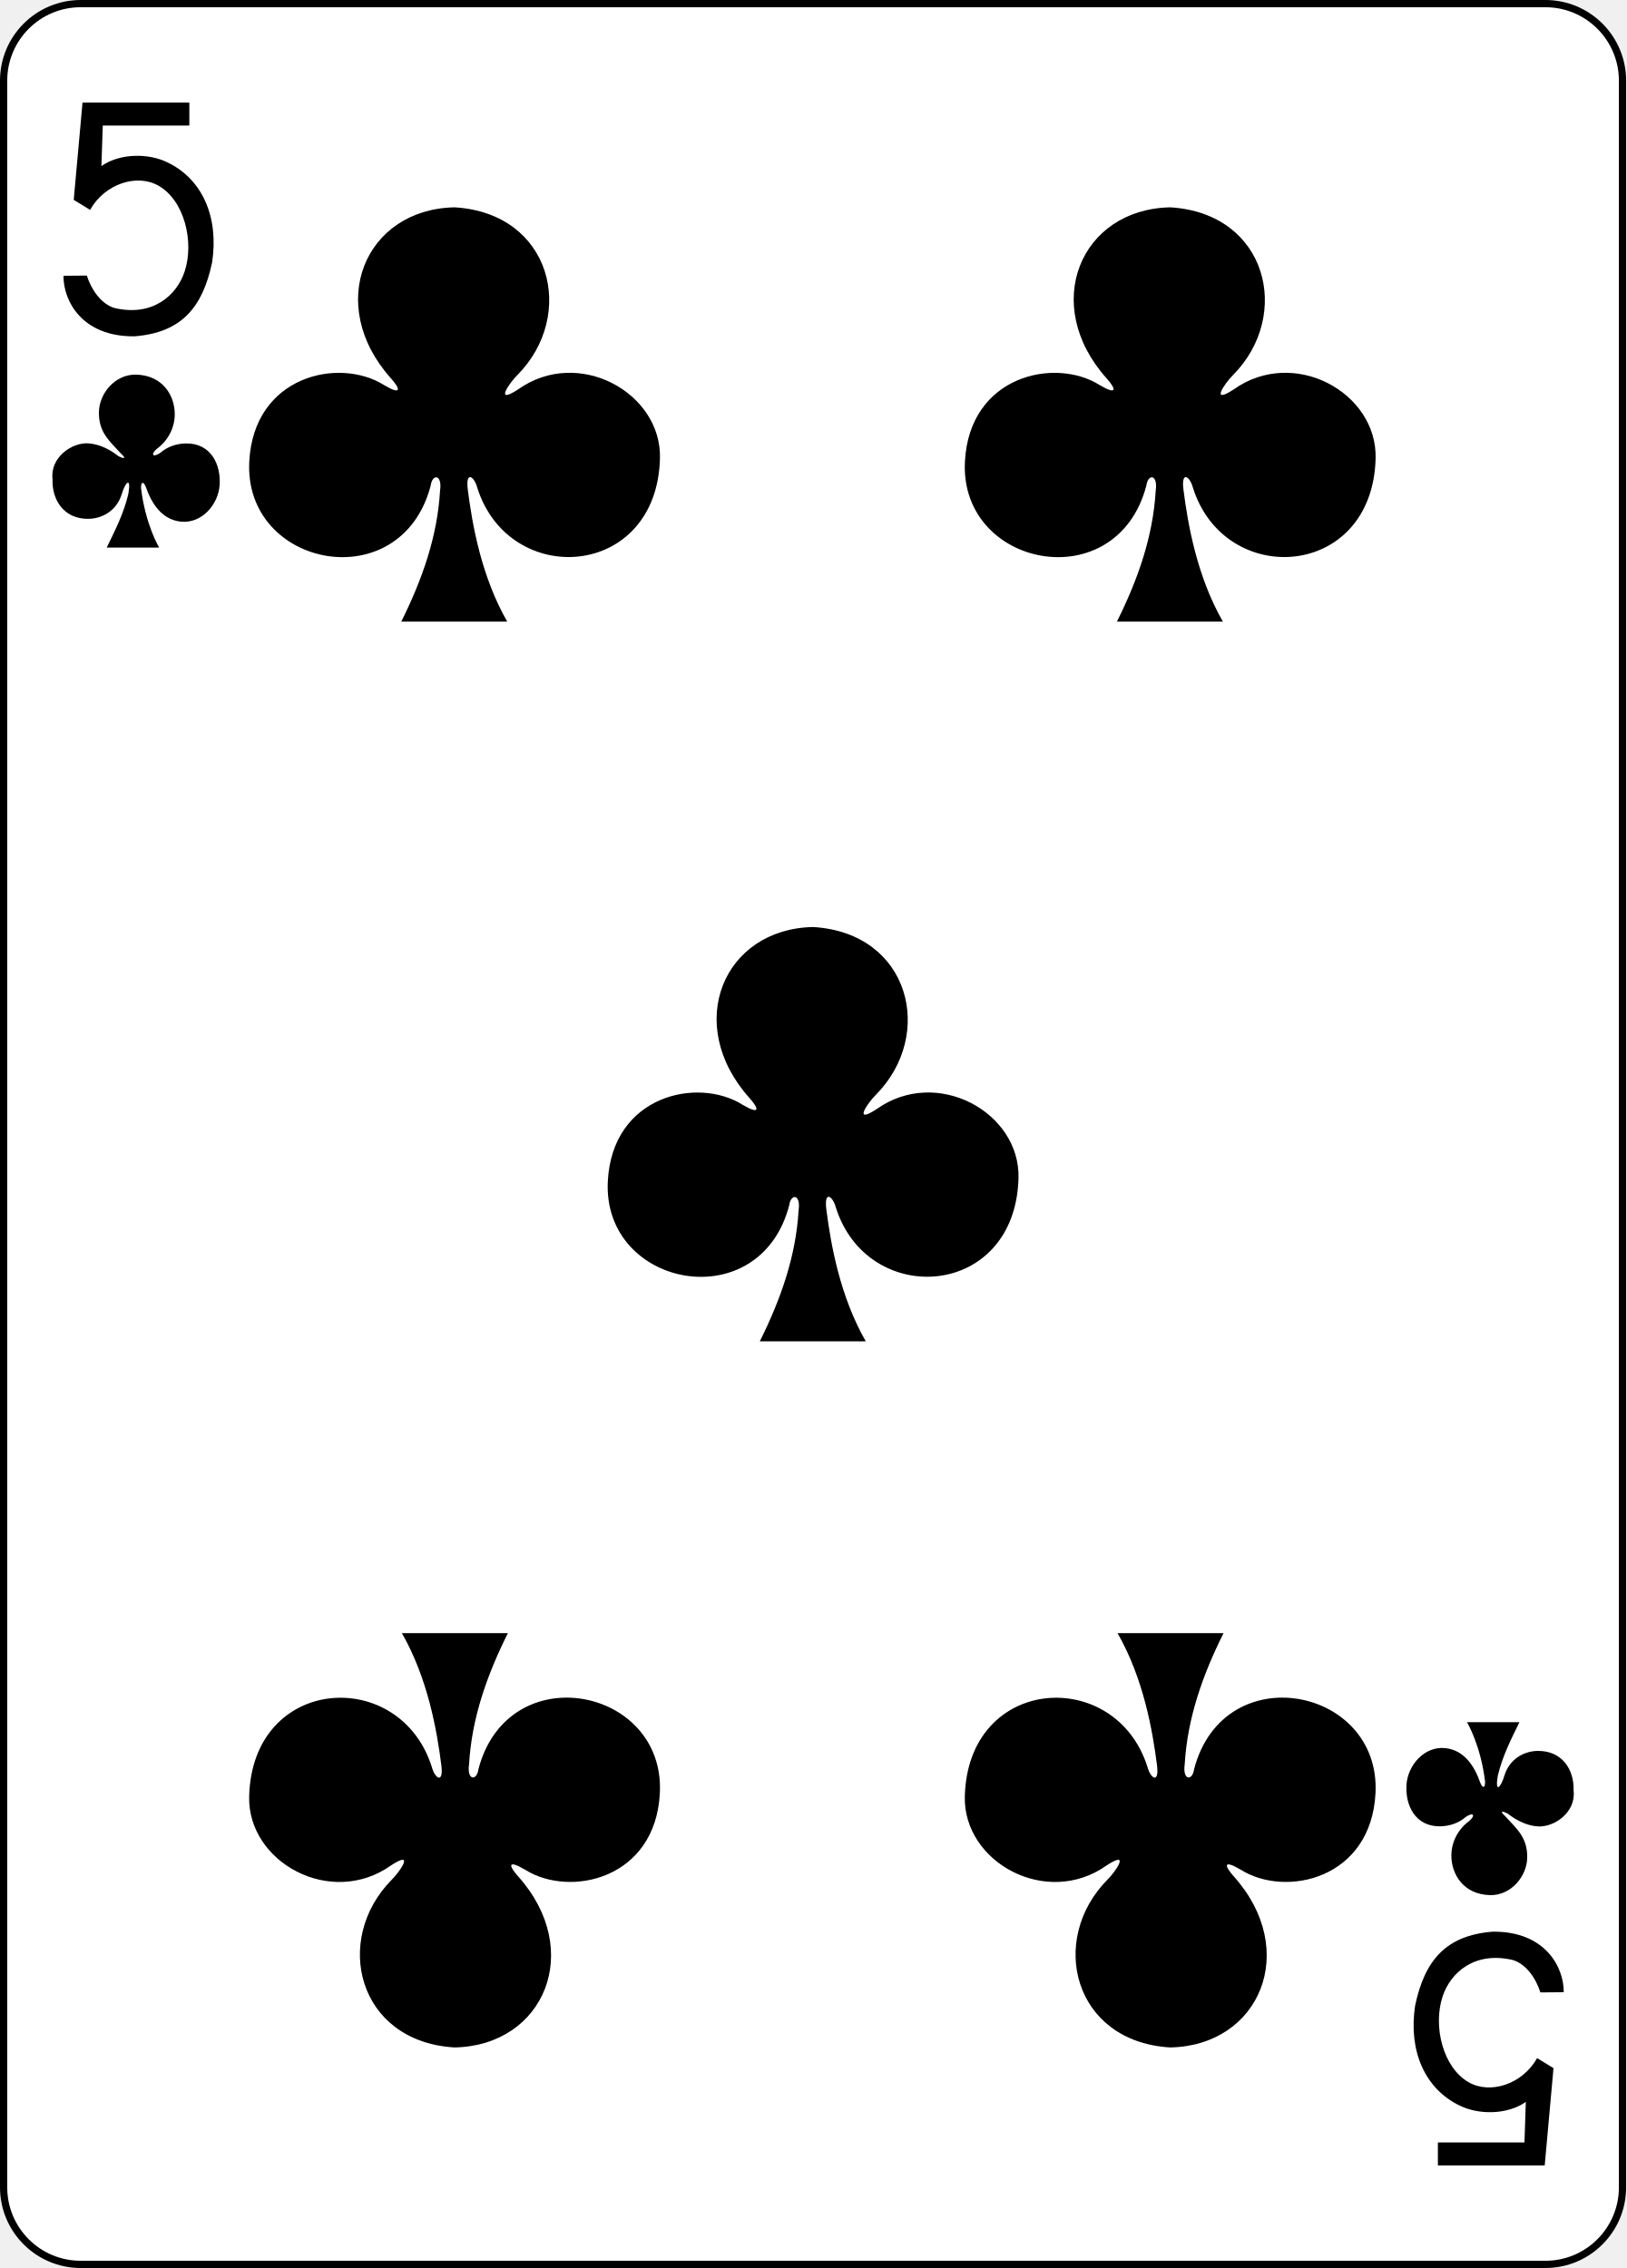
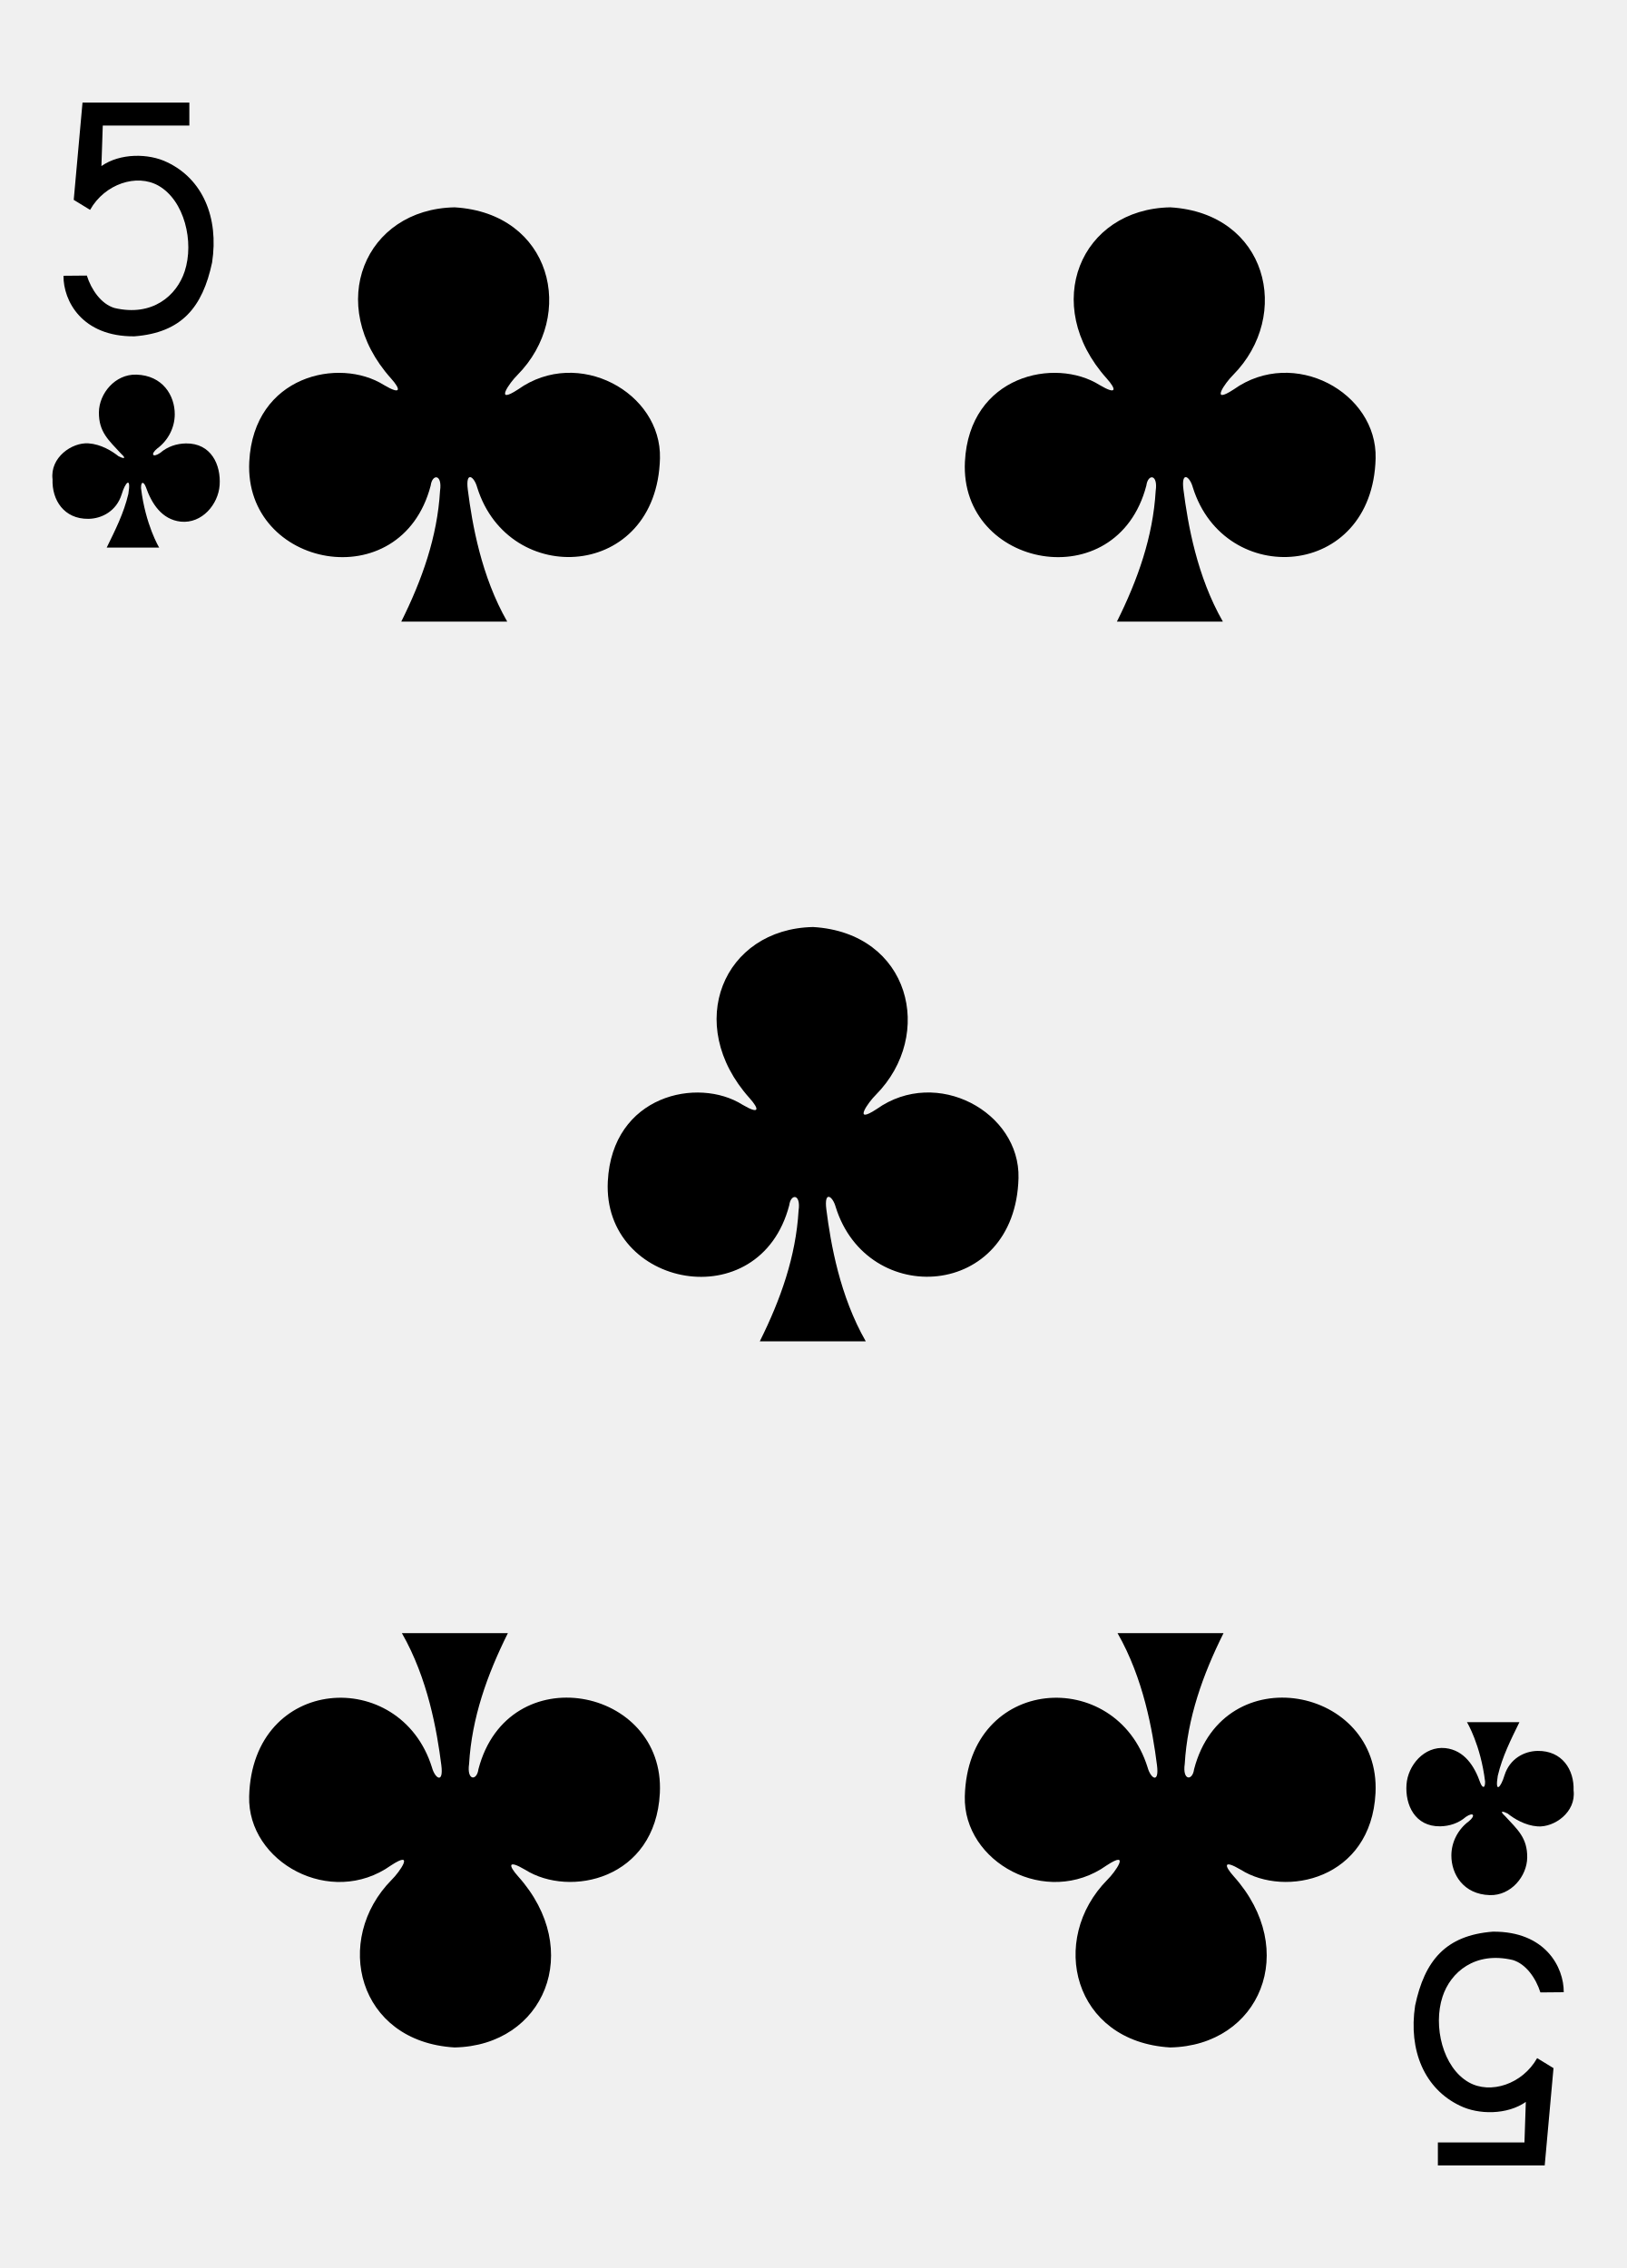
<svg xmlns="http://www.w3.org/2000/svg" width="224.225" height="312.808" id="svg4423" version="1.1">
  <defs id="defs4425" />
  <g id="layer1" transform="translate(-259.9347,-369.7772)">
-     <g id="g6727" style="display:inline" transform="translate(-719.5523,936.4613)">
-       <g style="display:inline" transform="translate(-887.6728,-844.3261)" id="g3749">
-         <g id="g8378">
-           <g transform="translate(-5059.956,3024.952)" style="display:inline" id="g8915-1">
-             <rect y="-2746.811" x="6927.614" height="311.811" width="223.228" id="rect6355-5" style="display:inline;fill:#ffffff;fill-opacity:1;stroke:#000000;stroke-width:0.997;stroke-miterlimit:4;stroke-dasharray:none;stroke-opacity:1" rx="10.63" ry="10.63" />
-             <g transform="matrix(0.3010621,0,0,0.3010621,5562.581,-1947.812)" id="g8601-2" />
-           </g>
-         </g>
-         <g transform="translate(0.0761817,-4.359666e-5)" id="g6716">
-           <path style="display:inline;fill:#000000;fill-opacity:1" d="m 4561.226,-2529.25 10.696,-0.094 c 2.034,6.457 6.55,13.041 12.678,14.859 17.312,4.065 28.457,-5.605 32.128,-16.763 4.451,-13.531 -0.101,-32.536 -12.016,-39.287 -9.884,-5.599 -24.563,-0.877 -31.296,11.089 l -7.497,-4.583 4.024,-44.581 48.929,0 0,10.536 -39.652,0 -0.622,18.571 c 8.521,-5.986 21.65,-5.928 30.178,-1.727 16.159,7.702 23.663,25.22 20.518,45.873 -4.353,20.538 -13.942,32.175 -35.599,33.847 -24.064,0.208 -32.564,-16.336 -32.468,-27.739 z" id="path7106-7" transform="matrix(0.3010621,0,0,0.3010621,502.6251,1077.139)" />
-           <path id="path7122-6" d="m 5248.36,-1742.915 -10.696,0.094 c -2.034,-6.457 -6.55,-13.041 -12.678,-14.859 -17.312,-4.065 -28.457,5.605 -32.128,16.763 -4.451,13.531 0.101,32.536 12.016,39.287 9.884,5.599 24.563,0.877 31.296,-11.089 l 7.497,4.583 -4.024,44.582 -48.929,0 0,-10.536 39.652,0 0.622,-18.571 c -8.521,5.986 -21.65,5.928 -30.178,1.727 -16.159,-7.702 -23.663,-25.22 -20.518,-45.873 4.353,-20.538 13.942,-32.175 35.599,-33.847 24.064,-0.208 32.564,16.336 32.468,27.739 z" style="display:inline;fill:#000000;fill-opacity:1" transform="matrix(0.3010621,0,0,0.3010621,502.6251,1077.139)" />
-           <path style="display:inline;fill:#000000;fill-opacity:1" d="m 1971.851,462.642 c 2.879,-5.776 4.976,-11.701 5.348,-18.037 0.342,-2.332 -1.075,-2.371 -1.288,-0.729 -4.076,15.593 -25.763,11.37 -25.017,-3.297 0.605,-11.895 12.419,-14.454 18.582,-10.565 2.434,1.433 2.296,0.575 0.968,-0.912 -9.155,-10.211 -3.61,-23.362 8.761,-23.602 13.38,0.793 16.851,14.87 8.644,23.148 -1.021,0.995 -3.284,4.191 0.123,1.956 8.287,-5.888 19.787,0.443 19.553,9.521 -0.433,16.739 -20.839,17.987 -25.203,4.006 -0.42,-1.55 -1.629,-2.329 -1.295,0.304 0.605,4.767 1.857,11.953 5.437,18.206 z" id="path3245" />
-           <path id="path3247" d="m 2021.093,363.38 c 2.879,-5.776 4.976,-11.701 5.348,-18.037 0.342,-2.332 -1.075,-2.371 -1.288,-0.729 -4.076,15.593 -25.763,11.37 -25.017,-3.297 0.605,-11.895 12.419,-14.454 18.582,-10.565 2.434,1.433 2.296,0.575 0.968,-0.912 -9.155,-10.211 -3.61,-23.362 8.761,-23.602 13.38,0.793 16.851,14.87 8.644,23.148 -1.021,0.995 -3.284,4.191 0.123,1.956 8.287,-5.888 19.787,0.443 19.553,9.521 -0.433,16.739 -20.839,17.987 -25.203,4.006 -0.42,-1.55 -1.629,-2.329 -1.295,0.304 0.605,4.767 1.857,11.953 5.437,18.206 z" style="display:inline;fill:#000000;fill-opacity:1" />
-           <path style="display:inline;fill:#000000;fill-opacity:1" d="m 1922.412,363.38 c 2.879,-5.776 4.976,-11.701 5.348,-18.037 0.342,-2.332 -1.075,-2.371 -1.288,-0.729 -4.076,15.593 -25.763,11.37 -25.017,-3.297 0.605,-11.895 12.419,-14.454 18.582,-10.565 2.434,1.433 2.296,0.575 0.968,-0.912 -9.155,-10.211 -3.61,-23.362 8.761,-23.602 13.38,0.793 16.851,14.87 8.644,23.148 -1.021,0.995 -3.284,4.191 0.123,1.956 8.287,-5.888 19.787,0.443 19.553,9.521 -0.433,16.739 -20.839,17.987 -25.203,4.006 -0.42,-1.55 -1.629,-2.329 -1.295,0.304 0.605,4.767 1.857,11.953 5.437,18.206 z" id="path3249" />
-           <path id="path3397" d="m 2035.795,502.89 c -2.879,5.775 -4.976,11.701 -5.348,18.037 -0.342,2.332 1.075,2.371 1.288,0.729 4.076,-15.593 25.763,-11.37 25.017,3.296 -0.605,11.895 -12.419,14.454 -18.582,10.565 -2.434,-1.433 -2.296,-0.575 -0.968,0.912 9.155,10.211 3.61,23.362 -8.761,23.602 -13.38,-0.793 -16.851,-14.87 -8.644,-23.148 1.021,-0.995 3.284,-4.191 -0.123,-1.956 -8.287,5.888 -19.787,-0.443 -19.553,-9.521 0.433,-16.739 20.839,-17.987 25.203,-4.006 0.42,1.55 1.629,2.329 1.295,-0.304 -0.605,-4.767 -1.857,-11.953 -5.437,-18.206 z" style="display:inline;fill:#000000;fill-opacity:1" />
-           <path style="display:inline;fill:#000000;fill-opacity:1" d="m 1937.114,502.89 c -2.879,5.775 -4.976,11.701 -5.348,18.037 -0.342,2.332 1.075,2.371 1.288,0.729 4.076,-15.593 25.763,-11.37 25.017,3.296 -0.605,11.895 -12.419,14.454 -18.582,10.565 -2.434,-1.433 -2.296,-0.575 -0.968,0.912 9.155,10.211 3.61,23.362 -8.761,23.602 -13.38,-0.793 -16.851,-14.87 -8.644,-23.148 1.021,-0.995 3.284,-4.191 -0.123,-1.956 -8.287,5.888 -19.787,-0.443 -19.553,-9.521 0.433,-16.739 20.839,-17.987 25.203,-4.006 0.42,1.55 1.629,2.329 1.295,-0.304 -0.605,-4.767 -1.857,-11.953 -5.437,-18.206 z" id="path3399" />
-           <path style="display:inline;fill:#000000;fill-opacity:1" d="m 1881.798,353.165 c 1.192,-2.445 2.352,-4.721 2.984,-7.401 0.419,-2.528 -0.438,-1.589 -0.925,0.068 -0.721,2.297 -2.723,3.344 -4.58,3.369 -3.371,0.045 -5.053,-2.604 -4.948,-5.454 -0.368,-2.999 2.671,-5.12 4.962,-4.957 1.722,0.123 3.224,1.052 4.133,1.775 0.596,0.315 1.234,0.455 0.345,-0.358 -1.678,-1.833 -3.077,-2.964 -3.046,-5.711 0.029,-2.579 2.233,-5.268 5.155,-5.184 3.651,0.105 5.312,2.89 5.303,5.481 -0.01,1.888 -0.954,3.626 -2.411,4.703 -0.944,0.766 -0.679,1.34 0.398,0.615 1.035,-0.892 2.267,-1.283 3.545,-1.31 3.49,-0.055 4.855,2.961 4.655,5.764 -0.187,2.626 -2.423,5.328 -5.369,5.022 -2.631,-0.301 -4.013,-2.51 -4.805,-4.777 -0.262,-0.695 -0.676,-0.883 -0.664,0.153 0.608,5.057 2.492,8.204 2.505,8.202 z" id="path3460" />
-           <path style="display:inline;fill:#000000;fill-opacity:1" d="m 2076.595,515.168 c -1.192,2.445 -2.352,4.721 -2.984,7.401 -0.419,2.528 0.438,1.589 0.925,-0.068 0.721,-2.297 2.723,-3.344 4.58,-3.369 3.371,-0.045 5.053,2.604 4.948,5.454 0.368,2.999 -2.671,5.12 -4.962,4.957 -1.722,-0.123 -3.224,-1.052 -4.133,-1.775 -0.596,-0.315 -1.234,-0.455 -0.345,0.358 1.678,1.833 3.077,2.964 3.046,5.711 -0.029,2.579 -2.233,5.268 -5.155,5.184 -3.651,-0.105 -5.312,-2.89 -5.303,-5.481 0.01,-1.888 0.954,-3.626 2.411,-4.703 0.944,-0.766 0.679,-1.34 -0.398,-0.615 -1.035,0.892 -2.267,1.283 -3.545,1.31 -3.49,0.055 -4.855,-2.961 -4.655,-5.764 0.187,-2.626 2.423,-5.328 5.369,-5.022 2.631,0.301 4.013,2.51 4.805,4.777 0.262,0.695 0.676,0.883 0.664,-0.153 -0.608,-5.057 -2.492,-8.204 -2.505,-8.202 z" id="path3480" />
-         </g>
-       </g>
+     <g transform="translate(-1607.149,92.13507)" id="g6716">
+       <path style="display:inline;fill:#000000;fill-opacity:1" d="m 4561.226,-2529.25 10.696,-0.094 c 2.034,6.457 6.55,13.041 12.678,14.859 17.312,4.065 28.457,-5.605 32.128,-16.763 4.451,-13.531 -0.101,-32.536 -12.016,-39.287 -9.884,-5.599 -24.563,-0.877 -31.296,11.089 l -7.497,-4.583 4.024,-44.581 48.929,0 0,10.536 -39.652,0 -0.622,18.571 c 8.521,-5.986 21.65,-5.928 30.178,-1.727 16.159,7.702 23.663,25.22 20.518,45.873 -4.353,20.538 -13.942,32.175 -35.599,33.847 -24.064,0.208 -32.564,-16.336 -32.468,-27.739 z" id="path7106-7" transform="matrix(0.3010621,0,0,0.3010621,502.6251,1077.139)" />
+       <path id="path7122-6" d="m 5248.36,-1742.915 -10.696,0.094 c -2.034,-6.457 -6.55,-13.041 -12.678,-14.859 -17.312,-4.065 -28.457,5.605 -32.128,16.763 -4.451,13.531 0.101,32.536 12.016,39.287 9.884,5.599 24.563,0.877 31.296,-11.089 l 7.497,4.583 -4.024,44.582 -48.929,0 0,-10.536 39.652,0 0.622,-18.571 c -8.521,5.986 -21.65,5.928 -30.178,1.727 -16.159,-7.702 -23.663,-25.22 -20.518,-45.873 4.353,-20.538 13.942,-32.175 35.599,-33.847 24.064,-0.208 32.564,16.336 32.468,27.739 z" style="display:inline;fill:#000000;fill-opacity:1" transform="matrix(0.3010621,0,0,0.3010621,502.6251,1077.139)" />
+       <path style="display:inline;fill:#000000;fill-opacity:1" d="m 1971.851,462.642 c 2.879,-5.776 4.976,-11.701 5.348,-18.037 0.342,-2.332 -1.075,-2.371 -1.288,-0.729 -4.076,15.593 -25.763,11.37 -25.017,-3.297 0.605,-11.895 12.419,-14.454 18.582,-10.565 2.434,1.433 2.296,0.575 0.968,-0.912 -9.155,-10.211 -3.61,-23.362 8.761,-23.602 13.38,0.793 16.851,14.87 8.644,23.148 -1.021,0.995 -3.284,4.191 0.123,1.956 8.287,-5.888 19.787,0.443 19.553,9.521 -0.433,16.739 -20.839,17.987 -25.203,4.006 -0.42,-1.55 -1.629,-2.329 -1.295,0.304 0.605,4.767 1.857,11.953 5.437,18.206 z" id="path3245" />
+       <path id="path3247" d="m 2021.093,363.38 c 2.879,-5.776 4.976,-11.701 5.348,-18.037 0.342,-2.332 -1.075,-2.371 -1.288,-0.729 -4.076,15.593 -25.763,11.37 -25.017,-3.297 0.605,-11.895 12.419,-14.454 18.582,-10.565 2.434,1.433 2.296,0.575 0.968,-0.912 -9.155,-10.211 -3.61,-23.362 8.761,-23.602 13.38,0.793 16.851,14.87 8.644,23.148 -1.021,0.995 -3.284,4.191 0.123,1.956 8.287,-5.888 19.787,0.443 19.553,9.521 -0.433,16.739 -20.839,17.987 -25.203,4.006 -0.42,-1.55 -1.629,-2.329 -1.295,0.304 0.605,4.767 1.857,11.953 5.437,18.206 z" style="display:inline;fill:#000000;fill-opacity:1" />
+       <path style="display:inline;fill:#000000;fill-opacity:1" d="m 1922.412,363.38 c 2.879,-5.776 4.976,-11.701 5.348,-18.037 0.342,-2.332 -1.075,-2.371 -1.288,-0.729 -4.076,15.593 -25.763,11.37 -25.017,-3.297 0.605,-11.895 12.419,-14.454 18.582,-10.565 2.434,1.433 2.296,0.575 0.968,-0.912 -9.155,-10.211 -3.61,-23.362 8.761,-23.602 13.38,0.793 16.851,14.87 8.644,23.148 -1.021,0.995 -3.284,4.191 0.123,1.956 8.287,-5.888 19.787,0.443 19.553,9.521 -0.433,16.739 -20.839,17.987 -25.203,4.006 -0.42,-1.55 -1.629,-2.329 -1.295,0.304 0.605,4.767 1.857,11.953 5.437,18.206 z" id="path3249" />
+       <path id="path3397" d="m 2035.795,502.89 c -2.879,5.775 -4.976,11.701 -5.348,18.037 -0.342,2.332 1.075,2.371 1.288,0.729 4.076,-15.593 25.763,-11.37 25.017,3.296 -0.605,11.895 -12.419,14.454 -18.582,10.565 -2.434,-1.433 -2.296,-0.575 -0.968,0.912 9.155,10.211 3.61,23.362 -8.761,23.602 -13.38,-0.793 -16.851,-14.87 -8.644,-23.148 1.021,-0.995 3.284,-4.191 -0.123,-1.956 -8.287,5.888 -19.787,-0.443 -19.553,-9.521 0.433,-16.739 20.839,-17.987 25.203,-4.006 0.42,1.55 1.629,2.329 1.295,-0.304 -0.605,-4.767 -1.857,-11.953 -5.437,-18.206 z" style="display:inline;fill:#000000;fill-opacity:1" />
+       <path style="display:inline;fill:#000000;fill-opacity:1" d="m 1937.114,502.89 c -2.879,5.775 -4.976,11.701 -5.348,18.037 -0.342,2.332 1.075,2.371 1.288,0.729 4.076,-15.593 25.763,-11.37 25.017,3.296 -0.605,11.895 -12.419,14.454 -18.582,10.565 -2.434,-1.433 -2.296,-0.575 -0.968,0.912 9.155,10.211 3.61,23.362 -8.761,23.602 -13.38,-0.793 -16.851,-14.87 -8.644,-23.148 1.021,-0.995 3.284,-4.191 -0.123,-1.956 -8.287,5.888 -19.787,-0.443 -19.553,-9.521 0.433,-16.739 20.839,-17.987 25.203,-4.006 0.42,1.55 1.629,2.329 1.295,-0.304 -0.605,-4.767 -1.857,-11.953 -5.437,-18.206 z" id="path3399" />
+       <path style="display:inline;fill:#000000;fill-opacity:1" d="m 1881.798,353.165 c 1.192,-2.445 2.352,-4.721 2.984,-7.401 0.419,-2.528 -0.438,-1.589 -0.925,0.068 -0.721,2.297 -2.723,3.344 -4.58,3.369 -3.371,0.045 -5.053,-2.604 -4.948,-5.454 -0.368,-2.999 2.671,-5.12 4.962,-4.957 1.722,0.123 3.224,1.052 4.133,1.775 0.596,0.315 1.234,0.455 0.345,-0.358 -1.678,-1.833 -3.077,-2.964 -3.046,-5.711 0.029,-2.579 2.233,-5.268 5.155,-5.184 3.651,0.105 5.312,2.89 5.303,5.481 -0.01,1.888 -0.954,3.626 -2.411,4.703 -0.944,0.766 -0.679,1.34 0.398,0.615 1.035,-0.892 2.267,-1.283 3.545,-1.31 3.49,-0.055 4.855,2.961 4.655,5.764 -0.187,2.626 -2.423,5.328 -5.369,5.022 -2.631,-0.301 -4.013,-2.51 -4.805,-4.777 -0.262,-0.695 -0.676,-0.883 -0.664,0.153 0.608,5.057 2.492,8.204 2.505,8.202 z" id="path3460" />
+       <path style="display:inline;fill:#000000;fill-opacity:1" d="m 2076.595,515.168 c -1.192,2.445 -2.352,4.721 -2.984,7.401 -0.419,2.528 0.438,1.589 0.925,-0.068 0.721,-2.297 2.723,-3.344 4.58,-3.369 3.371,-0.045 5.053,2.604 4.948,5.454 0.368,2.999 -2.671,5.12 -4.962,4.957 -1.722,-0.123 -3.224,-1.052 -4.133,-1.775 -0.596,-0.315 -1.234,-0.455 -0.345,0.358 1.678,1.833 3.077,2.964 3.046,5.711 -0.029,2.579 -2.233,5.268 -5.155,5.184 -3.651,-0.105 -5.312,-2.89 -5.303,-5.481 0.01,-1.888 0.954,-3.626 2.411,-4.703 0.944,-0.766 0.679,-1.34 -0.398,-0.615 -1.035,0.892 -2.267,1.283 -3.545,1.31 -3.49,0.055 -4.855,-2.961 -4.655,-5.764 0.187,-2.626 2.423,-5.328 5.369,-5.022 2.631,0.301 4.013,2.51 4.805,4.777 0.262,0.695 0.676,0.883 0.664,-0.153 -0.608,-5.057 -2.492,-8.204 -2.505,-8.202 z" id="path3480" />
    </g>
  </g>
</svg>
